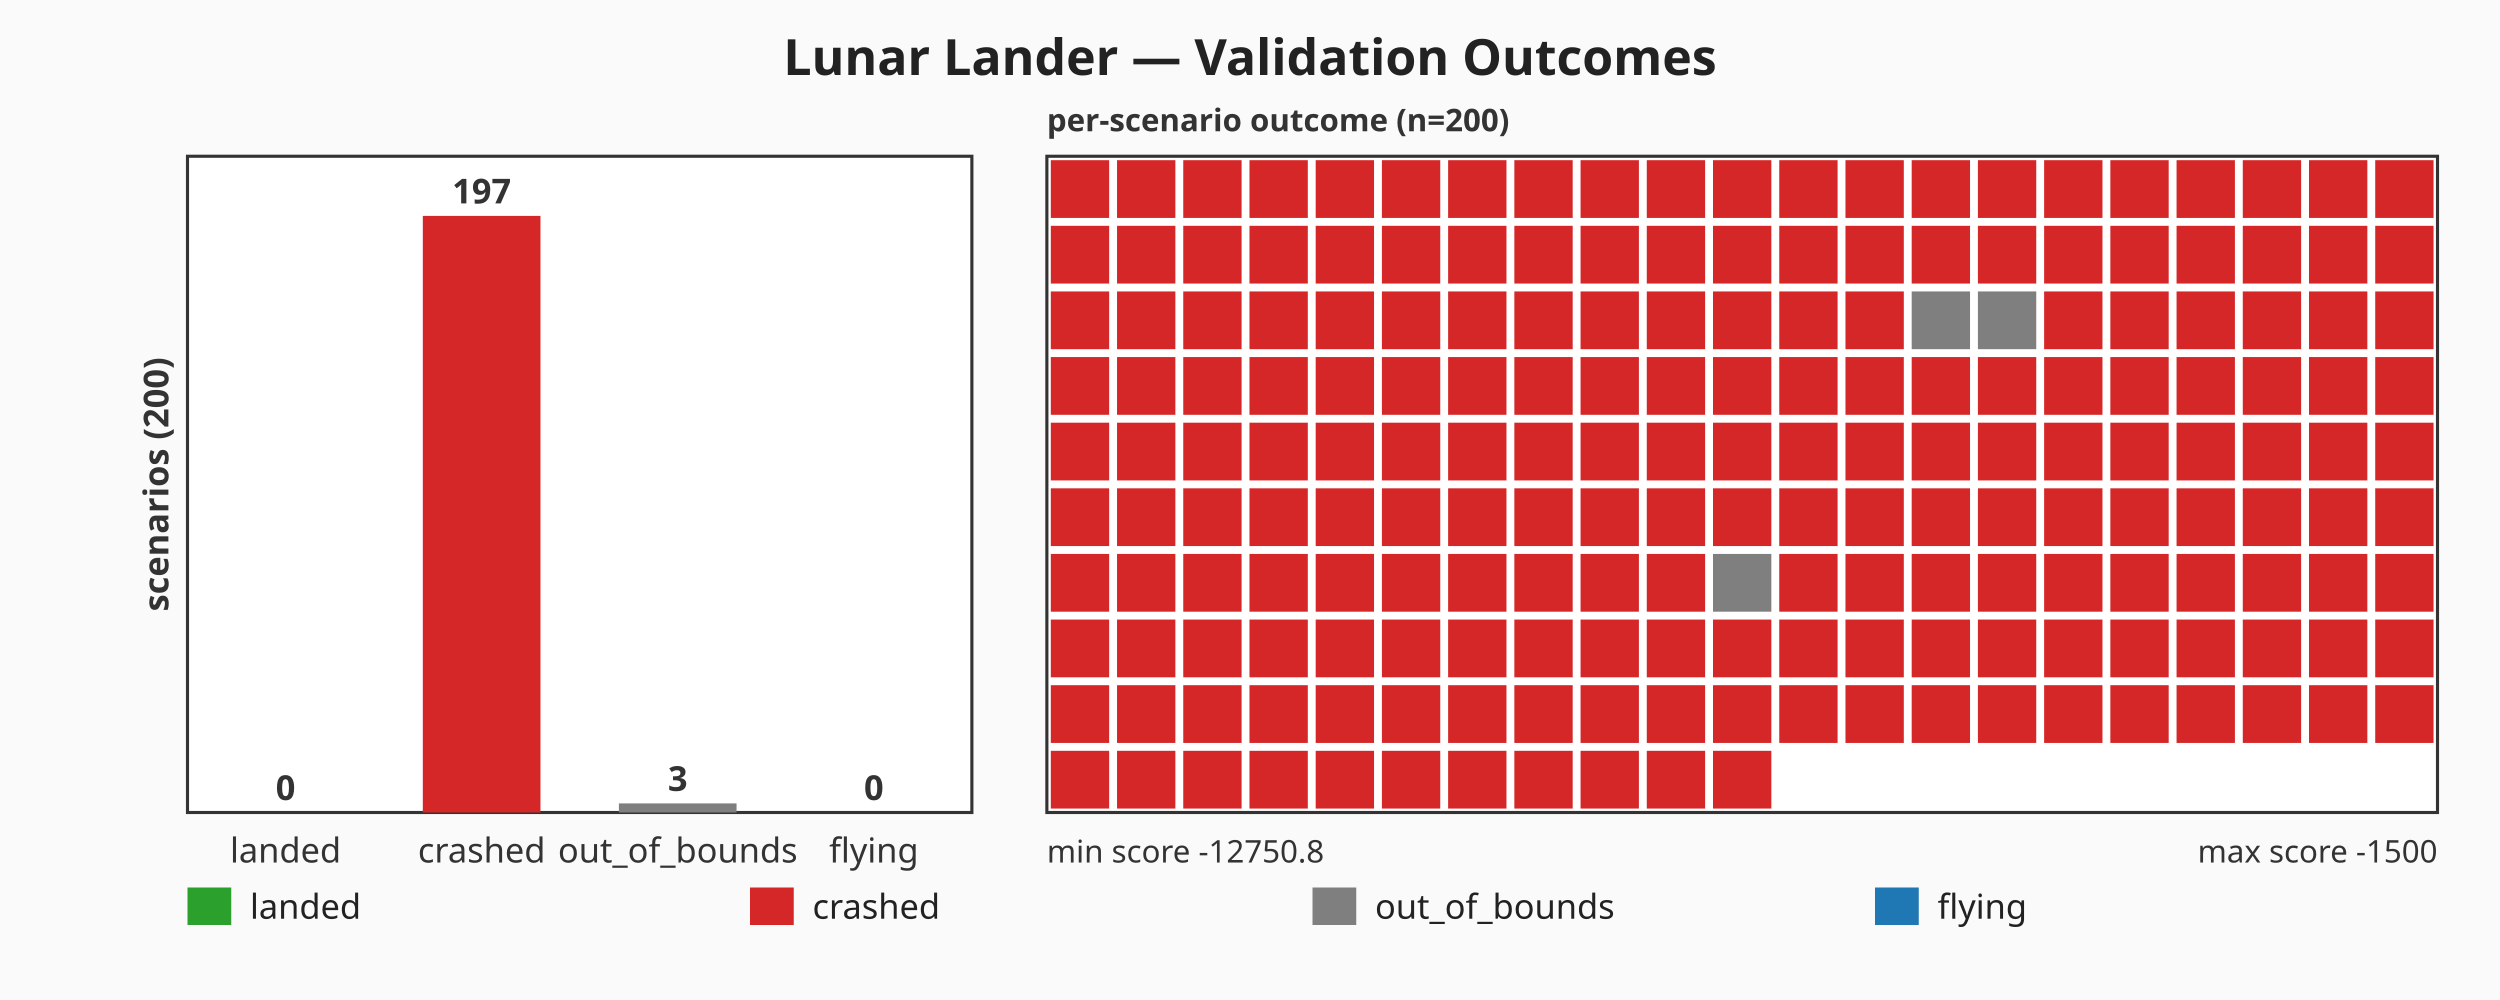
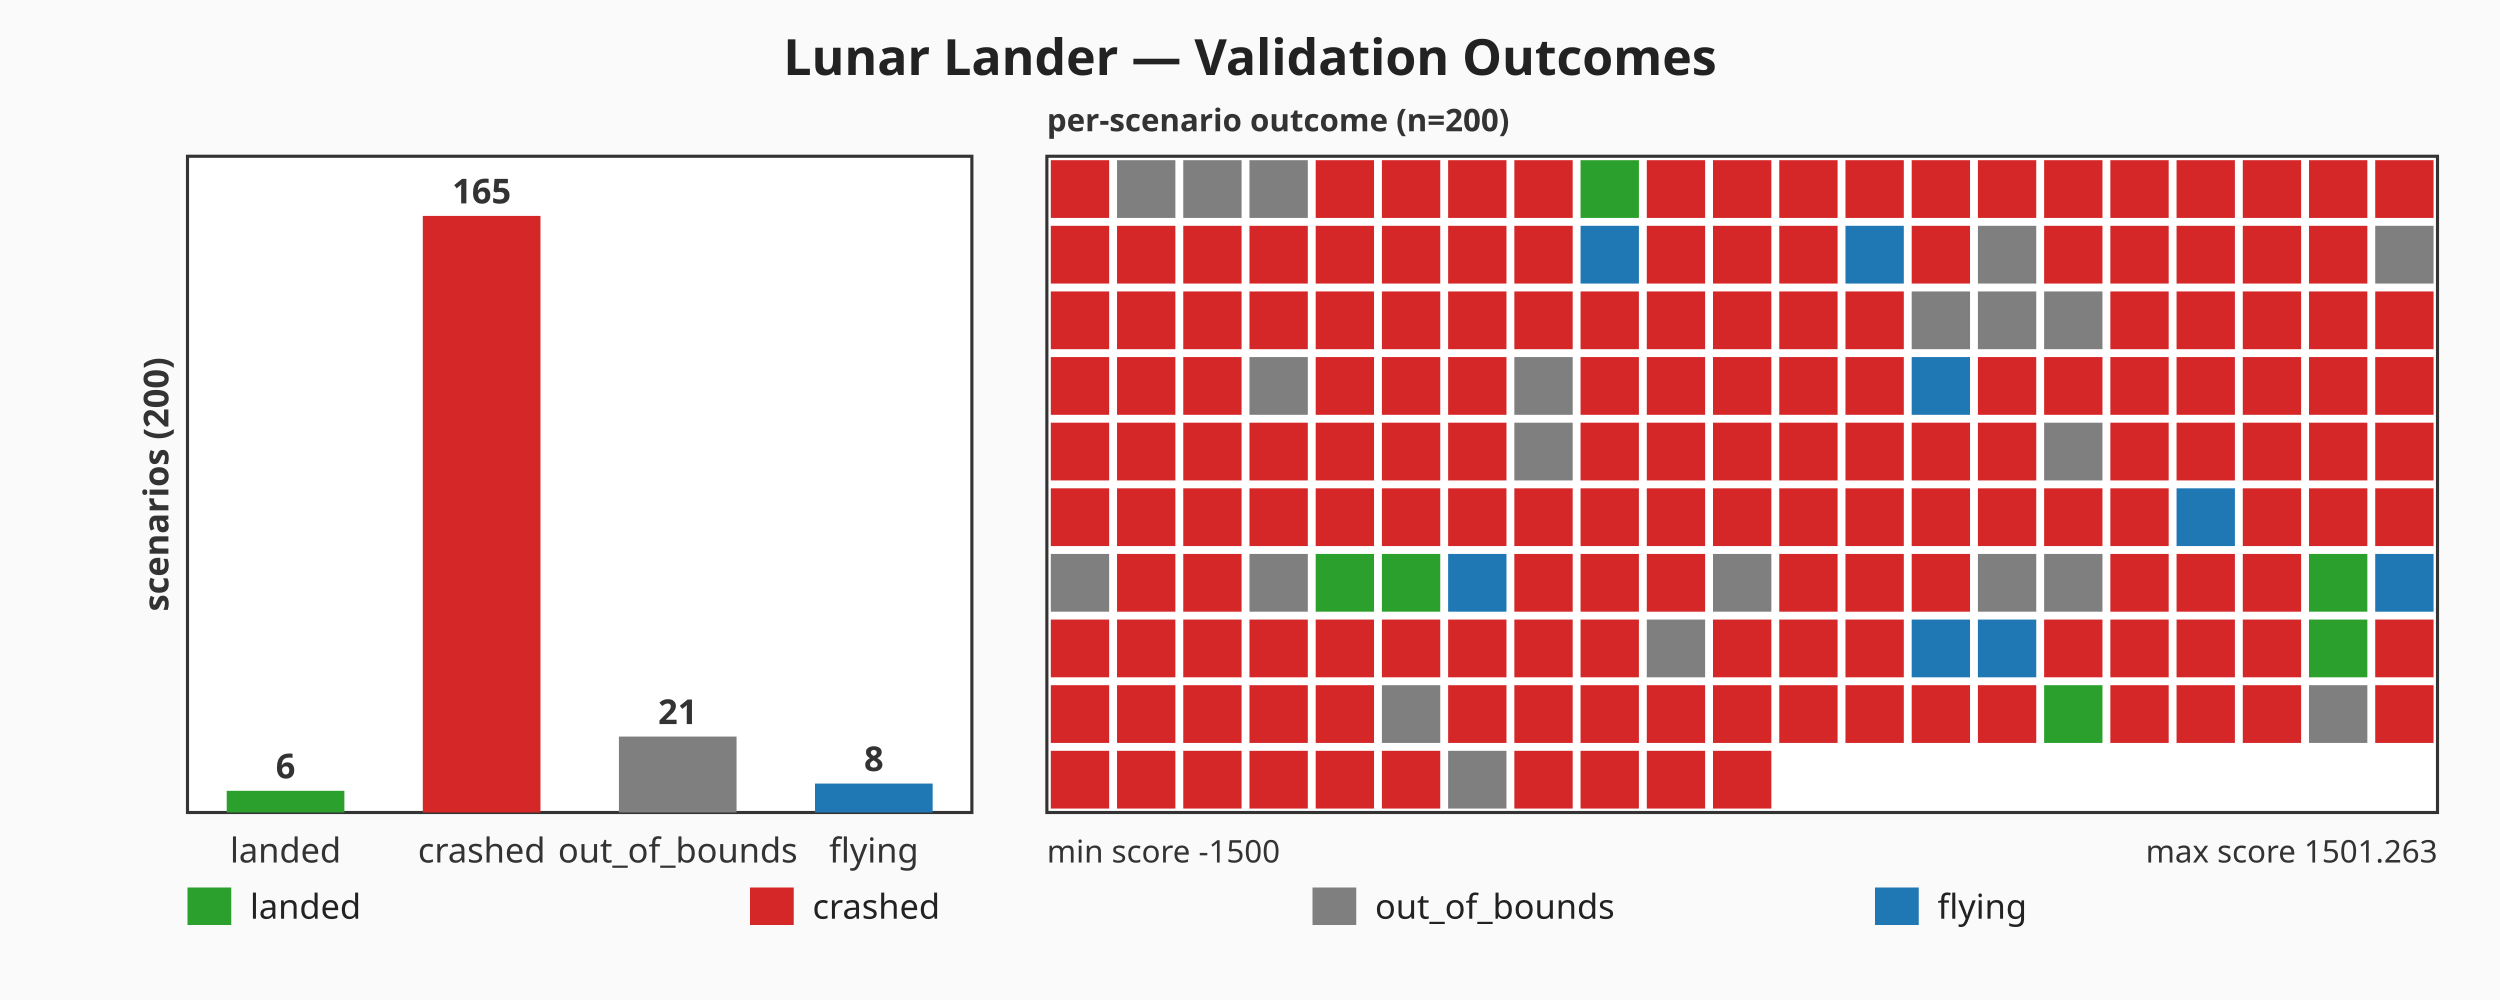
<svg xmlns="http://www.w3.org/2000/svg" viewBox="0 0 800 320" width="800" height="320" role="img" aria-label="Lunar Lander — Validation Outcomes bar chart">
  <rect width="800" height="320" fill="#fafafa" />
  <text x="400" y="24" text-anchor="middle" font-family="sans-serif" font-size="16" font-weight="bold" fill="#222">Lunar Lander — Validation Outcomes</text>
  <g class="count-panel" font-family="sans-serif" font-size="11" fill="#333">
    <rect x="60" y="50" width="251" height="210" fill="#ffffff" stroke="#333" stroke-width="1" />
-     <rect class="count-bar count-bar-landed" x="72.55" y="260" width="37.65" height="0" fill="#2ca02c" />
-     <text x="91.38" y="256" text-anchor="middle" font-weight="bold">0</text>
+     <rect class="count-bar count-bar-landed" x="72.55" y="253.06" width="37.65" height="6.94" fill="#2ca02c" />
+     <text x="91.38" y="249.06" text-anchor="middle" font-weight="bold">6</text>
    <text x="91.38" y="276" text-anchor="middle">landed</text>
    <rect class="count-bar count-bar-crashed" x="135.3" y="69.09" width="37.65" height="190.91" fill="#d62728" />
-     <text x="154.13" y="65.09" text-anchor="middle" font-weight="bold">197</text>
+     <text x="154.13" y="65.09" text-anchor="middle" font-weight="bold">165</text>
    <text x="154.13" y="276" text-anchor="middle">crashed</text>
-     <rect class="count-bar count-bar-out_of_bounds" x="198.05" y="257.09" width="37.65" height="2.91" fill="#7f7f7f" />
-     <text x="216.88" y="253.09" text-anchor="middle" font-weight="bold">3</text>
+     <rect class="count-bar count-bar-out_of_bounds" x="198.05" y="235.7" width="37.65" height="24.3" fill="#7f7f7f" />
+     <text x="216.88" y="231.7" text-anchor="middle" font-weight="bold">21</text>
    <text x="216.88" y="276" text-anchor="middle">out_of_bounds</text>
-     <rect class="count-bar count-bar-flying" x="260.8" y="260" width="37.65" height="0" fill="#1f77b4" />
-     <text x="279.63" y="256" text-anchor="middle" font-weight="bold">0</text>
+     <rect class="count-bar count-bar-flying" x="260.8" y="250.74" width="37.65" height="9.26" fill="#1f77b4" />
+     <text x="279.63" y="246.74" text-anchor="middle" font-weight="bold">8</text>
    <text x="279.63" y="276" text-anchor="middle">flying</text>
    <text x="50" y="155" text-anchor="middle" dominant-baseline="middle" font-weight="bold" transform="rotate(-90 50 155)">scenarios (200)</text>
  </g>
  <g class="scenario-strip" font-family="sans-serif" font-size="10" fill="#333">
    <rect x="335" y="50" width="445" height="210" fill="#ffffff" stroke="#333" stroke-width="1" />
    <rect class="scenario-cell scenario-cell-crashed" x="336.26" y="51.26" width="18.67" height="18.48" fill="#d62728">
      </rect>
-     <rect class="scenario-cell scenario-cell-crashed" x="357.45" y="51.26" width="18.67" height="18.48" fill="#d62728">
-       </rect>
-     <rect class="scenario-cell scenario-cell-crashed" x="378.64" y="51.26" width="18.67" height="18.48" fill="#d62728">
-       </rect>
-     <rect class="scenario-cell scenario-cell-crashed" x="399.83" y="51.26" width="18.67" height="18.48" fill="#d62728">
+     <rect class="scenario-cell scenario-cell-out_of_bounds" x="357.45" y="51.26" width="18.67" height="18.48" fill="#7f7f7f">
+       </rect>
+     <rect class="scenario-cell scenario-cell-out_of_bounds" x="378.64" y="51.26" width="18.67" height="18.48" fill="#7f7f7f">
+       </rect>
+     <rect class="scenario-cell scenario-cell-out_of_bounds" x="399.83" y="51.26" width="18.67" height="18.48" fill="#7f7f7f">
      </rect>
    <rect class="scenario-cell scenario-cell-crashed" x="421.02" y="51.26" width="18.67" height="18.48" fill="#d62728">
      </rect>
    <rect class="scenario-cell scenario-cell-crashed" x="442.21" y="51.26" width="18.67" height="18.48" fill="#d62728">
      </rect>
    <rect class="scenario-cell scenario-cell-crashed" x="463.4" y="51.26" width="18.67" height="18.48" fill="#d62728">
      </rect>
    <rect class="scenario-cell scenario-cell-crashed" x="484.59" y="51.26" width="18.67" height="18.48" fill="#d62728">
      </rect>
-     <rect class="scenario-cell scenario-cell-crashed" x="505.78" y="51.26" width="18.67" height="18.48" fill="#d62728">
+     <rect class="scenario-cell scenario-cell-landed" x="505.78" y="51.26" width="18.67" height="18.48" fill="#2ca02c">
      </rect>
    <rect class="scenario-cell scenario-cell-crashed" x="526.97" y="51.26" width="18.67" height="18.48" fill="#d62728">
      </rect>
    <rect class="scenario-cell scenario-cell-crashed" x="548.16" y="51.26" width="18.67" height="18.48" fill="#d62728">
      </rect>
    <rect class="scenario-cell scenario-cell-crashed" x="569.36" y="51.26" width="18.67" height="18.48" fill="#d62728">
      </rect>
    <rect class="scenario-cell scenario-cell-crashed" x="590.55" y="51.26" width="18.67" height="18.48" fill="#d62728">
      </rect>
    <rect class="scenario-cell scenario-cell-crashed" x="611.74" y="51.26" width="18.67" height="18.48" fill="#d62728">
      </rect>
    <rect class="scenario-cell scenario-cell-crashed" x="632.93" y="51.26" width="18.67" height="18.48" fill="#d62728">
      </rect>
    <rect class="scenario-cell scenario-cell-crashed" x="654.12" y="51.26" width="18.67" height="18.48" fill="#d62728">
      </rect>
    <rect class="scenario-cell scenario-cell-crashed" x="675.31" y="51.26" width="18.67" height="18.48" fill="#d62728">
      </rect>
    <rect class="scenario-cell scenario-cell-crashed" x="696.5" y="51.26" width="18.67" height="18.48" fill="#d62728">
      </rect>
    <rect class="scenario-cell scenario-cell-crashed" x="717.69" y="51.26" width="18.67" height="18.48" fill="#d62728">
      </rect>
    <rect class="scenario-cell scenario-cell-crashed" x="738.88" y="51.26" width="18.67" height="18.48" fill="#d62728">
      </rect>
    <rect class="scenario-cell scenario-cell-crashed" x="760.07" y="51.26" width="18.67" height="18.48" fill="#d62728">
      </rect>
    <rect class="scenario-cell scenario-cell-crashed" x="336.26" y="72.26" width="18.67" height="18.48" fill="#d62728">
      </rect>
    <rect class="scenario-cell scenario-cell-crashed" x="357.45" y="72.26" width="18.67" height="18.48" fill="#d62728">
      </rect>
    <rect class="scenario-cell scenario-cell-crashed" x="378.64" y="72.26" width="18.67" height="18.48" fill="#d62728">
      </rect>
    <rect class="scenario-cell scenario-cell-crashed" x="399.83" y="72.26" width="18.67" height="18.48" fill="#d62728">
      </rect>
    <rect class="scenario-cell scenario-cell-crashed" x="421.02" y="72.26" width="18.67" height="18.48" fill="#d62728">
      </rect>
    <rect class="scenario-cell scenario-cell-crashed" x="442.21" y="72.26" width="18.67" height="18.48" fill="#d62728">
      </rect>
    <rect class="scenario-cell scenario-cell-crashed" x="463.4" y="72.26" width="18.67" height="18.48" fill="#d62728">
      </rect>
    <rect class="scenario-cell scenario-cell-crashed" x="484.59" y="72.26" width="18.67" height="18.48" fill="#d62728">
      </rect>
-     <rect class="scenario-cell scenario-cell-crashed" x="505.78" y="72.26" width="18.67" height="18.48" fill="#d62728">
+     <rect class="scenario-cell scenario-cell-flying" x="505.78" y="72.26" width="18.67" height="18.48" fill="#1f77b4">
      </rect>
    <rect class="scenario-cell scenario-cell-crashed" x="526.97" y="72.26" width="18.67" height="18.48" fill="#d62728">
      </rect>
    <rect class="scenario-cell scenario-cell-crashed" x="548.16" y="72.26" width="18.67" height="18.48" fill="#d62728">
      </rect>
    <rect class="scenario-cell scenario-cell-crashed" x="569.36" y="72.26" width="18.67" height="18.48" fill="#d62728">
      </rect>
-     <rect class="scenario-cell scenario-cell-crashed" x="590.55" y="72.26" width="18.67" height="18.48" fill="#d62728">
+     <rect class="scenario-cell scenario-cell-flying" x="590.55" y="72.26" width="18.67" height="18.48" fill="#1f77b4">
      </rect>
    <rect class="scenario-cell scenario-cell-crashed" x="611.74" y="72.26" width="18.67" height="18.48" fill="#d62728">
      </rect>
-     <rect class="scenario-cell scenario-cell-crashed" x="632.93" y="72.26" width="18.67" height="18.48" fill="#d62728">
+     <rect class="scenario-cell scenario-cell-out_of_bounds" x="632.93" y="72.26" width="18.67" height="18.48" fill="#7f7f7f">
      </rect>
    <rect class="scenario-cell scenario-cell-crashed" x="654.12" y="72.26" width="18.67" height="18.48" fill="#d62728">
      </rect>
    <rect class="scenario-cell scenario-cell-crashed" x="675.31" y="72.26" width="18.67" height="18.48" fill="#d62728">
      </rect>
    <rect class="scenario-cell scenario-cell-crashed" x="696.5" y="72.26" width="18.67" height="18.48" fill="#d62728">
      </rect>
    <rect class="scenario-cell scenario-cell-crashed" x="717.69" y="72.26" width="18.67" height="18.48" fill="#d62728">
      </rect>
    <rect class="scenario-cell scenario-cell-crashed" x="738.88" y="72.26" width="18.67" height="18.48" fill="#d62728">
      </rect>
-     <rect class="scenario-cell scenario-cell-crashed" x="760.07" y="72.26" width="18.67" height="18.48" fill="#d62728">
+     <rect class="scenario-cell scenario-cell-out_of_bounds" x="760.07" y="72.26" width="18.67" height="18.48" fill="#7f7f7f">
      </rect>
    <rect class="scenario-cell scenario-cell-crashed" x="336.26" y="93.26" width="18.67" height="18.48" fill="#d62728">
      </rect>
    <rect class="scenario-cell scenario-cell-crashed" x="357.45" y="93.26" width="18.67" height="18.48" fill="#d62728">
      </rect>
    <rect class="scenario-cell scenario-cell-crashed" x="378.64" y="93.26" width="18.67" height="18.48" fill="#d62728">
      </rect>
    <rect class="scenario-cell scenario-cell-crashed" x="399.83" y="93.26" width="18.67" height="18.48" fill="#d62728">
      </rect>
    <rect class="scenario-cell scenario-cell-crashed" x="421.02" y="93.26" width="18.67" height="18.48" fill="#d62728">
      </rect>
    <rect class="scenario-cell scenario-cell-crashed" x="442.21" y="93.26" width="18.67" height="18.48" fill="#d62728">
      </rect>
    <rect class="scenario-cell scenario-cell-crashed" x="463.4" y="93.26" width="18.67" height="18.48" fill="#d62728">
      </rect>
    <rect class="scenario-cell scenario-cell-crashed" x="484.59" y="93.26" width="18.67" height="18.48" fill="#d62728">
      </rect>
    <rect class="scenario-cell scenario-cell-crashed" x="505.78" y="93.26" width="18.67" height="18.48" fill="#d62728">
      </rect>
    <rect class="scenario-cell scenario-cell-crashed" x="526.97" y="93.26" width="18.67" height="18.48" fill="#d62728">
      </rect>
    <rect class="scenario-cell scenario-cell-crashed" x="548.16" y="93.26" width="18.67" height="18.48" fill="#d62728">
      </rect>
    <rect class="scenario-cell scenario-cell-crashed" x="569.36" y="93.26" width="18.67" height="18.48" fill="#d62728">
      </rect>
    <rect class="scenario-cell scenario-cell-crashed" x="590.55" y="93.26" width="18.67" height="18.48" fill="#d62728">
      </rect>
    <rect class="scenario-cell scenario-cell-out_of_bounds" x="611.74" y="93.26" width="18.67" height="18.48" fill="#7f7f7f">
      </rect>
    <rect class="scenario-cell scenario-cell-out_of_bounds" x="632.93" y="93.26" width="18.67" height="18.48" fill="#7f7f7f">
      </rect>
-     <rect class="scenario-cell scenario-cell-crashed" x="654.12" y="93.26" width="18.67" height="18.48" fill="#d62728">
+     <rect class="scenario-cell scenario-cell-out_of_bounds" x="654.12" y="93.26" width="18.67" height="18.48" fill="#7f7f7f">
      </rect>
    <rect class="scenario-cell scenario-cell-crashed" x="675.31" y="93.26" width="18.67" height="18.48" fill="#d62728">
      </rect>
    <rect class="scenario-cell scenario-cell-crashed" x="696.5" y="93.26" width="18.67" height="18.48" fill="#d62728">
      </rect>
    <rect class="scenario-cell scenario-cell-crashed" x="717.69" y="93.26" width="18.67" height="18.48" fill="#d62728">
      </rect>
    <rect class="scenario-cell scenario-cell-crashed" x="738.88" y="93.26" width="18.67" height="18.48" fill="#d62728">
      </rect>
    <rect class="scenario-cell scenario-cell-crashed" x="760.07" y="93.26" width="18.67" height="18.48" fill="#d62728">
      </rect>
    <rect class="scenario-cell scenario-cell-crashed" x="336.26" y="114.26" width="18.67" height="18.48" fill="#d62728">
      </rect>
    <rect class="scenario-cell scenario-cell-crashed" x="357.45" y="114.26" width="18.67" height="18.48" fill="#d62728">
      </rect>
    <rect class="scenario-cell scenario-cell-crashed" x="378.64" y="114.26" width="18.67" height="18.48" fill="#d62728">
      </rect>
-     <rect class="scenario-cell scenario-cell-crashed" x="399.83" y="114.26" width="18.67" height="18.48" fill="#d62728">
+     <rect class="scenario-cell scenario-cell-out_of_bounds" x="399.83" y="114.26" width="18.67" height="18.48" fill="#7f7f7f">
      </rect>
    <rect class="scenario-cell scenario-cell-crashed" x="421.02" y="114.26" width="18.67" height="18.48" fill="#d62728">
      </rect>
    <rect class="scenario-cell scenario-cell-crashed" x="442.21" y="114.26" width="18.67" height="18.48" fill="#d62728">
      </rect>
    <rect class="scenario-cell scenario-cell-crashed" x="463.4" y="114.26" width="18.67" height="18.48" fill="#d62728">
      </rect>
-     <rect class="scenario-cell scenario-cell-crashed" x="484.59" y="114.26" width="18.67" height="18.48" fill="#d62728">
+     <rect class="scenario-cell scenario-cell-out_of_bounds" x="484.59" y="114.26" width="18.67" height="18.48" fill="#7f7f7f">
      </rect>
    <rect class="scenario-cell scenario-cell-crashed" x="505.78" y="114.26" width="18.67" height="18.48" fill="#d62728">
      </rect>
    <rect class="scenario-cell scenario-cell-crashed" x="526.97" y="114.26" width="18.67" height="18.48" fill="#d62728">
      </rect>
    <rect class="scenario-cell scenario-cell-crashed" x="548.16" y="114.26" width="18.67" height="18.48" fill="#d62728">
      </rect>
    <rect class="scenario-cell scenario-cell-crashed" x="569.36" y="114.26" width="18.67" height="18.48" fill="#d62728">
      </rect>
    <rect class="scenario-cell scenario-cell-crashed" x="590.55" y="114.26" width="18.67" height="18.48" fill="#d62728">
      </rect>
-     <rect class="scenario-cell scenario-cell-crashed" x="611.74" y="114.26" width="18.67" height="18.48" fill="#d62728">
+     <rect class="scenario-cell scenario-cell-flying" x="611.74" y="114.26" width="18.67" height="18.48" fill="#1f77b4">
      </rect>
    <rect class="scenario-cell scenario-cell-crashed" x="632.93" y="114.26" width="18.67" height="18.48" fill="#d62728">
      </rect>
    <rect class="scenario-cell scenario-cell-crashed" x="654.12" y="114.26" width="18.67" height="18.48" fill="#d62728">
      </rect>
    <rect class="scenario-cell scenario-cell-crashed" x="675.31" y="114.26" width="18.67" height="18.48" fill="#d62728">
      </rect>
    <rect class="scenario-cell scenario-cell-crashed" x="696.5" y="114.26" width="18.67" height="18.48" fill="#d62728">
      </rect>
    <rect class="scenario-cell scenario-cell-crashed" x="717.69" y="114.26" width="18.67" height="18.48" fill="#d62728">
      </rect>
    <rect class="scenario-cell scenario-cell-crashed" x="738.88" y="114.26" width="18.67" height="18.48" fill="#d62728">
      </rect>
    <rect class="scenario-cell scenario-cell-crashed" x="760.07" y="114.26" width="18.67" height="18.48" fill="#d62728">
      </rect>
    <rect class="scenario-cell scenario-cell-crashed" x="336.26" y="135.26" width="18.67" height="18.48" fill="#d62728">
      </rect>
    <rect class="scenario-cell scenario-cell-crashed" x="357.45" y="135.26" width="18.67" height="18.48" fill="#d62728">
      </rect>
    <rect class="scenario-cell scenario-cell-crashed" x="378.64" y="135.26" width="18.67" height="18.48" fill="#d62728">
      </rect>
    <rect class="scenario-cell scenario-cell-crashed" x="399.83" y="135.26" width="18.67" height="18.48" fill="#d62728">
      </rect>
    <rect class="scenario-cell scenario-cell-crashed" x="421.02" y="135.26" width="18.67" height="18.48" fill="#d62728">
      </rect>
    <rect class="scenario-cell scenario-cell-crashed" x="442.21" y="135.26" width="18.67" height="18.48" fill="#d62728">
      </rect>
    <rect class="scenario-cell scenario-cell-crashed" x="463.4" y="135.26" width="18.67" height="18.48" fill="#d62728">
      </rect>
-     <rect class="scenario-cell scenario-cell-crashed" x="484.59" y="135.26" width="18.67" height="18.48" fill="#d62728">
+     <rect class="scenario-cell scenario-cell-out_of_bounds" x="484.59" y="135.26" width="18.67" height="18.48" fill="#7f7f7f">
      </rect>
    <rect class="scenario-cell scenario-cell-crashed" x="505.78" y="135.26" width="18.67" height="18.48" fill="#d62728">
      </rect>
    <rect class="scenario-cell scenario-cell-crashed" x="526.97" y="135.26" width="18.67" height="18.48" fill="#d62728">
      </rect>
    <rect class="scenario-cell scenario-cell-crashed" x="548.16" y="135.26" width="18.67" height="18.48" fill="#d62728">
      </rect>
    <rect class="scenario-cell scenario-cell-crashed" x="569.36" y="135.26" width="18.67" height="18.48" fill="#d62728">
      </rect>
    <rect class="scenario-cell scenario-cell-crashed" x="590.55" y="135.26" width="18.67" height="18.48" fill="#d62728">
      </rect>
    <rect class="scenario-cell scenario-cell-crashed" x="611.74" y="135.26" width="18.67" height="18.48" fill="#d62728">
      </rect>
    <rect class="scenario-cell scenario-cell-crashed" x="632.93" y="135.26" width="18.67" height="18.48" fill="#d62728">
      </rect>
-     <rect class="scenario-cell scenario-cell-crashed" x="654.12" y="135.26" width="18.67" height="18.48" fill="#d62728">
+     <rect class="scenario-cell scenario-cell-out_of_bounds" x="654.12" y="135.26" width="18.67" height="18.48" fill="#7f7f7f">
      </rect>
    <rect class="scenario-cell scenario-cell-crashed" x="675.31" y="135.26" width="18.67" height="18.48" fill="#d62728">
      </rect>
    <rect class="scenario-cell scenario-cell-crashed" x="696.5" y="135.26" width="18.67" height="18.48" fill="#d62728">
      </rect>
    <rect class="scenario-cell scenario-cell-crashed" x="717.69" y="135.26" width="18.67" height="18.48" fill="#d62728">
      </rect>
    <rect class="scenario-cell scenario-cell-crashed" x="738.88" y="135.26" width="18.67" height="18.48" fill="#d62728">
      </rect>
    <rect class="scenario-cell scenario-cell-crashed" x="760.07" y="135.26" width="18.67" height="18.48" fill="#d62728">
      </rect>
    <rect class="scenario-cell scenario-cell-crashed" x="336.26" y="156.26" width="18.67" height="18.48" fill="#d62728">
      </rect>
    <rect class="scenario-cell scenario-cell-crashed" x="357.45" y="156.26" width="18.67" height="18.48" fill="#d62728">
      </rect>
    <rect class="scenario-cell scenario-cell-crashed" x="378.64" y="156.26" width="18.67" height="18.48" fill="#d62728">
      </rect>
    <rect class="scenario-cell scenario-cell-crashed" x="399.83" y="156.26" width="18.67" height="18.48" fill="#d62728">
      </rect>
    <rect class="scenario-cell scenario-cell-crashed" x="421.02" y="156.26" width="18.67" height="18.48" fill="#d62728">
      </rect>
    <rect class="scenario-cell scenario-cell-crashed" x="442.21" y="156.26" width="18.67" height="18.48" fill="#d62728">
      </rect>
    <rect class="scenario-cell scenario-cell-crashed" x="463.4" y="156.26" width="18.67" height="18.48" fill="#d62728">
      </rect>
    <rect class="scenario-cell scenario-cell-crashed" x="484.59" y="156.26" width="18.67" height="18.48" fill="#d62728">
      </rect>
    <rect class="scenario-cell scenario-cell-crashed" x="505.78" y="156.26" width="18.67" height="18.48" fill="#d62728">
      </rect>
    <rect class="scenario-cell scenario-cell-crashed" x="526.97" y="156.26" width="18.67" height="18.48" fill="#d62728">
      </rect>
    <rect class="scenario-cell scenario-cell-crashed" x="548.16" y="156.26" width="18.67" height="18.48" fill="#d62728">
      </rect>
    <rect class="scenario-cell scenario-cell-crashed" x="569.36" y="156.26" width="18.67" height="18.48" fill="#d62728">
      </rect>
    <rect class="scenario-cell scenario-cell-crashed" x="590.55" y="156.26" width="18.67" height="18.48" fill="#d62728">
      </rect>
    <rect class="scenario-cell scenario-cell-crashed" x="611.74" y="156.26" width="18.67" height="18.48" fill="#d62728">
      </rect>
    <rect class="scenario-cell scenario-cell-crashed" x="632.93" y="156.26" width="18.67" height="18.48" fill="#d62728">
      </rect>
    <rect class="scenario-cell scenario-cell-crashed" x="654.12" y="156.26" width="18.67" height="18.48" fill="#d62728">
      </rect>
    <rect class="scenario-cell scenario-cell-crashed" x="675.31" y="156.26" width="18.67" height="18.48" fill="#d62728">
      </rect>
-     <rect class="scenario-cell scenario-cell-crashed" x="696.5" y="156.26" width="18.67" height="18.48" fill="#d62728">
+     <rect class="scenario-cell scenario-cell-flying" x="696.5" y="156.26" width="18.67" height="18.48" fill="#1f77b4">
      </rect>
    <rect class="scenario-cell scenario-cell-crashed" x="717.69" y="156.26" width="18.67" height="18.48" fill="#d62728">
      </rect>
    <rect class="scenario-cell scenario-cell-crashed" x="738.88" y="156.26" width="18.67" height="18.48" fill="#d62728">
      </rect>
    <rect class="scenario-cell scenario-cell-crashed" x="760.07" y="156.26" width="18.67" height="18.48" fill="#d62728">
      </rect>
-     <rect class="scenario-cell scenario-cell-crashed" x="336.26" y="177.26" width="18.67" height="18.48" fill="#d62728">
+     <rect class="scenario-cell scenario-cell-out_of_bounds" x="336.26" y="177.26" width="18.67" height="18.48" fill="#7f7f7f">
      </rect>
    <rect class="scenario-cell scenario-cell-crashed" x="357.45" y="177.26" width="18.67" height="18.48" fill="#d62728">
      </rect>
    <rect class="scenario-cell scenario-cell-crashed" x="378.64" y="177.26" width="18.67" height="18.48" fill="#d62728">
      </rect>
-     <rect class="scenario-cell scenario-cell-crashed" x="399.83" y="177.26" width="18.67" height="18.48" fill="#d62728">
-       </rect>
-     <rect class="scenario-cell scenario-cell-crashed" x="421.02" y="177.26" width="18.67" height="18.48" fill="#d62728">
-       </rect>
-     <rect class="scenario-cell scenario-cell-crashed" x="442.21" y="177.26" width="18.67" height="18.48" fill="#d62728">
-       </rect>
-     <rect class="scenario-cell scenario-cell-crashed" x="463.4" y="177.26" width="18.67" height="18.48" fill="#d62728">
+     <rect class="scenario-cell scenario-cell-out_of_bounds" x="399.83" y="177.26" width="18.67" height="18.48" fill="#7f7f7f">
+       </rect>
+     <rect class="scenario-cell scenario-cell-landed" x="421.02" y="177.26" width="18.67" height="18.48" fill="#2ca02c">
+       </rect>
+     <rect class="scenario-cell scenario-cell-landed" x="442.21" y="177.26" width="18.67" height="18.48" fill="#2ca02c">
+       </rect>
+     <rect class="scenario-cell scenario-cell-flying" x="463.4" y="177.26" width="18.67" height="18.48" fill="#1f77b4">
      </rect>
    <rect class="scenario-cell scenario-cell-crashed" x="484.59" y="177.26" width="18.67" height="18.48" fill="#d62728">
      </rect>
    <rect class="scenario-cell scenario-cell-crashed" x="505.78" y="177.26" width="18.67" height="18.48" fill="#d62728">
      </rect>
    <rect class="scenario-cell scenario-cell-crashed" x="526.97" y="177.26" width="18.67" height="18.48" fill="#d62728">
      </rect>
    <rect class="scenario-cell scenario-cell-out_of_bounds" x="548.16" y="177.26" width="18.67" height="18.48" fill="#7f7f7f">
      </rect>
    <rect class="scenario-cell scenario-cell-crashed" x="569.36" y="177.26" width="18.67" height="18.48" fill="#d62728">
      </rect>
    <rect class="scenario-cell scenario-cell-crashed" x="590.55" y="177.26" width="18.67" height="18.48" fill="#d62728">
      </rect>
    <rect class="scenario-cell scenario-cell-crashed" x="611.74" y="177.26" width="18.67" height="18.48" fill="#d62728">
      </rect>
-     <rect class="scenario-cell scenario-cell-crashed" x="632.93" y="177.26" width="18.67" height="18.48" fill="#d62728">
-       </rect>
-     <rect class="scenario-cell scenario-cell-crashed" x="654.12" y="177.26" width="18.67" height="18.48" fill="#d62728">
+     <rect class="scenario-cell scenario-cell-out_of_bounds" x="632.93" y="177.26" width="18.67" height="18.48" fill="#7f7f7f">
+       </rect>
+     <rect class="scenario-cell scenario-cell-out_of_bounds" x="654.12" y="177.26" width="18.67" height="18.48" fill="#7f7f7f">
      </rect>
    <rect class="scenario-cell scenario-cell-crashed" x="675.31" y="177.26" width="18.67" height="18.48" fill="#d62728">
      </rect>
    <rect class="scenario-cell scenario-cell-crashed" x="696.5" y="177.26" width="18.67" height="18.48" fill="#d62728">
      </rect>
    <rect class="scenario-cell scenario-cell-crashed" x="717.69" y="177.26" width="18.67" height="18.48" fill="#d62728">
      </rect>
-     <rect class="scenario-cell scenario-cell-crashed" x="738.88" y="177.26" width="18.67" height="18.48" fill="#d62728">
-       </rect>
-     <rect class="scenario-cell scenario-cell-crashed" x="760.07" y="177.26" width="18.67" height="18.48" fill="#d62728">
+     <rect class="scenario-cell scenario-cell-landed" x="738.88" y="177.26" width="18.67" height="18.48" fill="#2ca02c">
+       </rect>
+     <rect class="scenario-cell scenario-cell-flying" x="760.07" y="177.26" width="18.67" height="18.48" fill="#1f77b4">
      </rect>
    <rect class="scenario-cell scenario-cell-crashed" x="336.26" y="198.26" width="18.67" height="18.48" fill="#d62728">
      </rect>
    <rect class="scenario-cell scenario-cell-crashed" x="357.45" y="198.26" width="18.67" height="18.48" fill="#d62728">
      </rect>
    <rect class="scenario-cell scenario-cell-crashed" x="378.64" y="198.26" width="18.67" height="18.48" fill="#d62728">
      </rect>
    <rect class="scenario-cell scenario-cell-crashed" x="399.83" y="198.26" width="18.67" height="18.48" fill="#d62728">
      </rect>
    <rect class="scenario-cell scenario-cell-crashed" x="421.02" y="198.26" width="18.67" height="18.48" fill="#d62728">
      </rect>
    <rect class="scenario-cell scenario-cell-crashed" x="442.21" y="198.26" width="18.67" height="18.48" fill="#d62728">
      </rect>
    <rect class="scenario-cell scenario-cell-crashed" x="463.4" y="198.26" width="18.67" height="18.48" fill="#d62728">
      </rect>
    <rect class="scenario-cell scenario-cell-crashed" x="484.59" y="198.26" width="18.67" height="18.48" fill="#d62728">
      </rect>
    <rect class="scenario-cell scenario-cell-crashed" x="505.78" y="198.26" width="18.67" height="18.48" fill="#d62728">
      </rect>
-     <rect class="scenario-cell scenario-cell-crashed" x="526.97" y="198.26" width="18.67" height="18.48" fill="#d62728">
+     <rect class="scenario-cell scenario-cell-out_of_bounds" x="526.97" y="198.26" width="18.67" height="18.48" fill="#7f7f7f">
      </rect>
    <rect class="scenario-cell scenario-cell-crashed" x="548.16" y="198.26" width="18.67" height="18.48" fill="#d62728">
      </rect>
    <rect class="scenario-cell scenario-cell-crashed" x="569.36" y="198.26" width="18.67" height="18.48" fill="#d62728">
      </rect>
    <rect class="scenario-cell scenario-cell-crashed" x="590.55" y="198.26" width="18.67" height="18.48" fill="#d62728">
      </rect>
-     <rect class="scenario-cell scenario-cell-crashed" x="611.74" y="198.26" width="18.67" height="18.48" fill="#d62728">
-       </rect>
-     <rect class="scenario-cell scenario-cell-crashed" x="632.93" y="198.26" width="18.67" height="18.48" fill="#d62728">
+     <rect class="scenario-cell scenario-cell-flying" x="611.74" y="198.26" width="18.67" height="18.48" fill="#1f77b4">
+       </rect>
+     <rect class="scenario-cell scenario-cell-flying" x="632.93" y="198.26" width="18.67" height="18.48" fill="#1f77b4">
      </rect>
    <rect class="scenario-cell scenario-cell-crashed" x="654.12" y="198.26" width="18.67" height="18.48" fill="#d62728">
      </rect>
    <rect class="scenario-cell scenario-cell-crashed" x="675.31" y="198.26" width="18.67" height="18.48" fill="#d62728">
      </rect>
    <rect class="scenario-cell scenario-cell-crashed" x="696.5" y="198.26" width="18.67" height="18.48" fill="#d62728">
      </rect>
    <rect class="scenario-cell scenario-cell-crashed" x="717.69" y="198.26" width="18.67" height="18.48" fill="#d62728">
      </rect>
-     <rect class="scenario-cell scenario-cell-crashed" x="738.88" y="198.26" width="18.67" height="18.48" fill="#d62728">
+     <rect class="scenario-cell scenario-cell-landed" x="738.88" y="198.26" width="18.67" height="18.48" fill="#2ca02c">
      </rect>
    <rect class="scenario-cell scenario-cell-crashed" x="760.07" y="198.26" width="18.67" height="18.48" fill="#d62728">
      </rect>
    <rect class="scenario-cell scenario-cell-crashed" x="336.26" y="219.26" width="18.67" height="18.48" fill="#d62728">
      </rect>
    <rect class="scenario-cell scenario-cell-crashed" x="357.45" y="219.26" width="18.67" height="18.48" fill="#d62728">
      </rect>
    <rect class="scenario-cell scenario-cell-crashed" x="378.64" y="219.26" width="18.67" height="18.48" fill="#d62728">
      </rect>
    <rect class="scenario-cell scenario-cell-crashed" x="399.83" y="219.26" width="18.67" height="18.48" fill="#d62728">
      </rect>
    <rect class="scenario-cell scenario-cell-crashed" x="421.02" y="219.26" width="18.67" height="18.48" fill="#d62728">
      </rect>
-     <rect class="scenario-cell scenario-cell-crashed" x="442.21" y="219.26" width="18.67" height="18.48" fill="#d62728">
+     <rect class="scenario-cell scenario-cell-out_of_bounds" x="442.21" y="219.26" width="18.67" height="18.48" fill="#7f7f7f">
      </rect>
    <rect class="scenario-cell scenario-cell-crashed" x="463.4" y="219.26" width="18.67" height="18.48" fill="#d62728">
      </rect>
    <rect class="scenario-cell scenario-cell-crashed" x="484.59" y="219.26" width="18.67" height="18.48" fill="#d62728">
      </rect>
    <rect class="scenario-cell scenario-cell-crashed" x="505.78" y="219.26" width="18.67" height="18.48" fill="#d62728">
      </rect>
    <rect class="scenario-cell scenario-cell-crashed" x="526.97" y="219.26" width="18.67" height="18.48" fill="#d62728">
      </rect>
    <rect class="scenario-cell scenario-cell-crashed" x="548.16" y="219.26" width="18.67" height="18.48" fill="#d62728">
      </rect>
    <rect class="scenario-cell scenario-cell-crashed" x="569.36" y="219.26" width="18.67" height="18.48" fill="#d62728">
      </rect>
    <rect class="scenario-cell scenario-cell-crashed" x="590.55" y="219.26" width="18.67" height="18.48" fill="#d62728">
      </rect>
    <rect class="scenario-cell scenario-cell-crashed" x="611.74" y="219.26" width="18.67" height="18.48" fill="#d62728">
      </rect>
    <rect class="scenario-cell scenario-cell-crashed" x="632.93" y="219.26" width="18.67" height="18.48" fill="#d62728">
      </rect>
-     <rect class="scenario-cell scenario-cell-crashed" x="654.12" y="219.26" width="18.67" height="18.48" fill="#d62728">
+     <rect class="scenario-cell scenario-cell-landed" x="654.12" y="219.26" width="18.67" height="18.48" fill="#2ca02c">
      </rect>
    <rect class="scenario-cell scenario-cell-crashed" x="675.31" y="219.26" width="18.67" height="18.48" fill="#d62728">
      </rect>
    <rect class="scenario-cell scenario-cell-crashed" x="696.5" y="219.26" width="18.67" height="18.48" fill="#d62728">
      </rect>
    <rect class="scenario-cell scenario-cell-crashed" x="717.69" y="219.26" width="18.67" height="18.48" fill="#d62728">
      </rect>
-     <rect class="scenario-cell scenario-cell-crashed" x="738.88" y="219.26" width="18.67" height="18.48" fill="#d62728">
+     <rect class="scenario-cell scenario-cell-out_of_bounds" x="738.88" y="219.26" width="18.67" height="18.48" fill="#7f7f7f">
      </rect>
    <rect class="scenario-cell scenario-cell-crashed" x="760.07" y="219.26" width="18.67" height="18.48" fill="#d62728">
      </rect>
    <rect class="scenario-cell scenario-cell-crashed" x="336.26" y="240.26" width="18.67" height="18.48" fill="#d62728">
      </rect>
    <rect class="scenario-cell scenario-cell-crashed" x="357.45" y="240.26" width="18.67" height="18.48" fill="#d62728">
      </rect>
    <rect class="scenario-cell scenario-cell-crashed" x="378.64" y="240.26" width="18.67" height="18.48" fill="#d62728">
      </rect>
    <rect class="scenario-cell scenario-cell-crashed" x="399.83" y="240.26" width="18.67" height="18.48" fill="#d62728">
      </rect>
    <rect class="scenario-cell scenario-cell-crashed" x="421.02" y="240.26" width="18.67" height="18.48" fill="#d62728">
      </rect>
    <rect class="scenario-cell scenario-cell-crashed" x="442.21" y="240.26" width="18.67" height="18.48" fill="#d62728">
      </rect>
-     <rect class="scenario-cell scenario-cell-crashed" x="463.4" y="240.26" width="18.67" height="18.48" fill="#d62728">
+     <rect class="scenario-cell scenario-cell-out_of_bounds" x="463.4" y="240.26" width="18.67" height="18.48" fill="#7f7f7f">
      </rect>
    <rect class="scenario-cell scenario-cell-crashed" x="484.59" y="240.26" width="18.67" height="18.48" fill="#d62728">
      </rect>
    <rect class="scenario-cell scenario-cell-crashed" x="505.78" y="240.26" width="18.67" height="18.48" fill="#d62728">
      </rect>
    <rect class="scenario-cell scenario-cell-crashed" x="526.97" y="240.26" width="18.67" height="18.48" fill="#d62728">
      </rect>
    <rect class="scenario-cell scenario-cell-crashed" x="548.16" y="240.26" width="18.67" height="18.48" fill="#d62728">
      </rect>
    <text x="335" y="42" text-anchor="start" font-weight="bold">per-scenario outcome (n=200)</text>
-     <text class="score-axis-min" x="335" y="276" text-anchor="start">min score -12750.8</text>
-     <text class="score-axis-max" x="780" y="276" text-anchor="end">max score -1500</text>
+     <text class="score-axis-min" x="335" y="276" text-anchor="start">min score -1500</text>
+     <text class="score-axis-max" x="780" y="276" text-anchor="end">max score 1501.263</text>
  </g>
  <g class="legend" font-family="sans-serif" font-size="11" fill="#222">
    <rect class="legend-swatch" x="60" y="284" width="14" height="12" fill="#2ca02c" />
    <text x="80" y="294">landed</text>
    <rect class="legend-swatch" x="240" y="284" width="14" height="12" fill="#d62728" />
    <text x="260" y="294">crashed</text>
    <rect class="legend-swatch" x="420" y="284" width="14" height="12" fill="#7f7f7f" />
    <text x="440" y="294">out_of_bounds</text>
    <rect class="legend-swatch" x="600" y="284" width="14" height="12" fill="#1f77b4" />
    <text x="620" y="294">flying</text>
  </g>
</svg>
